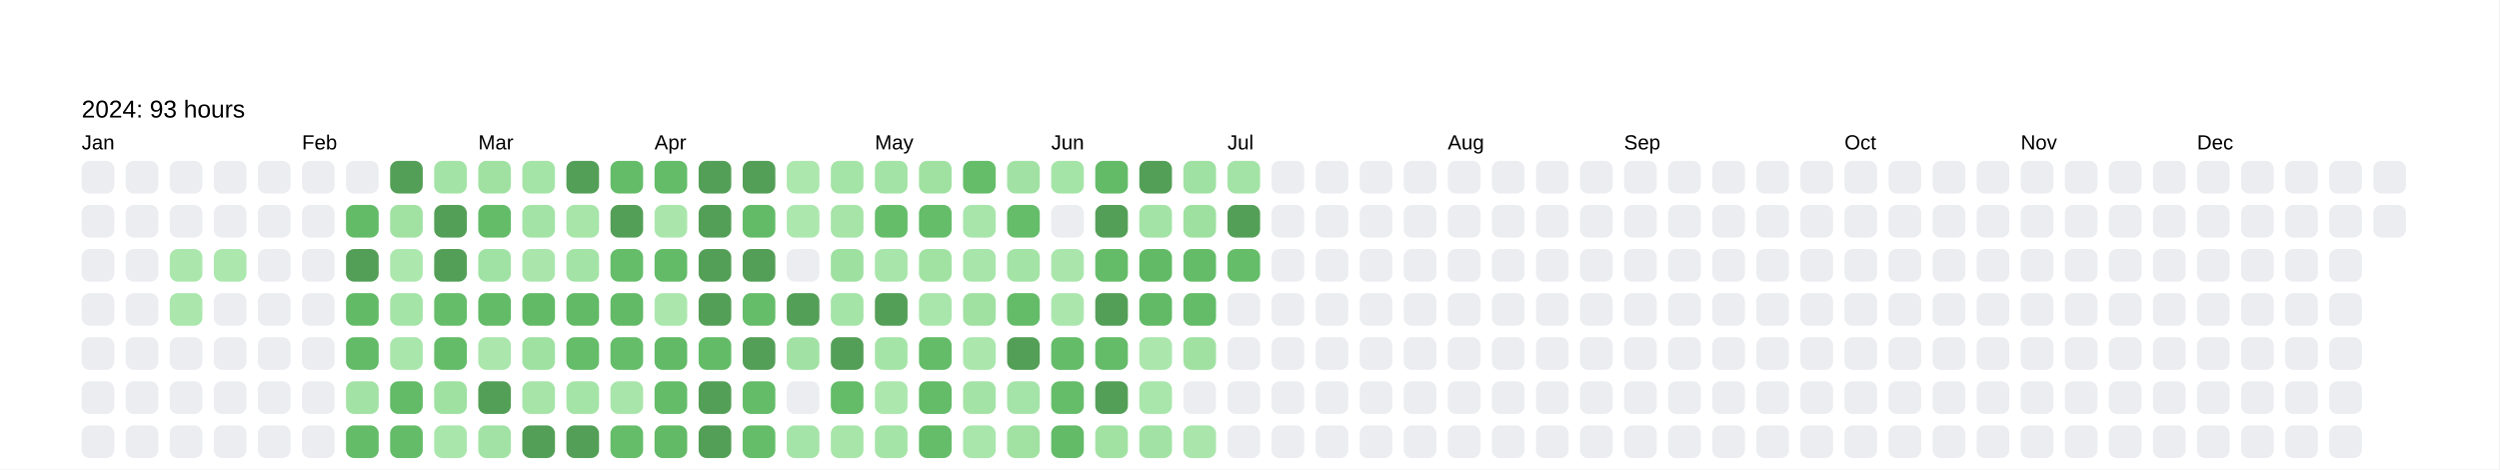
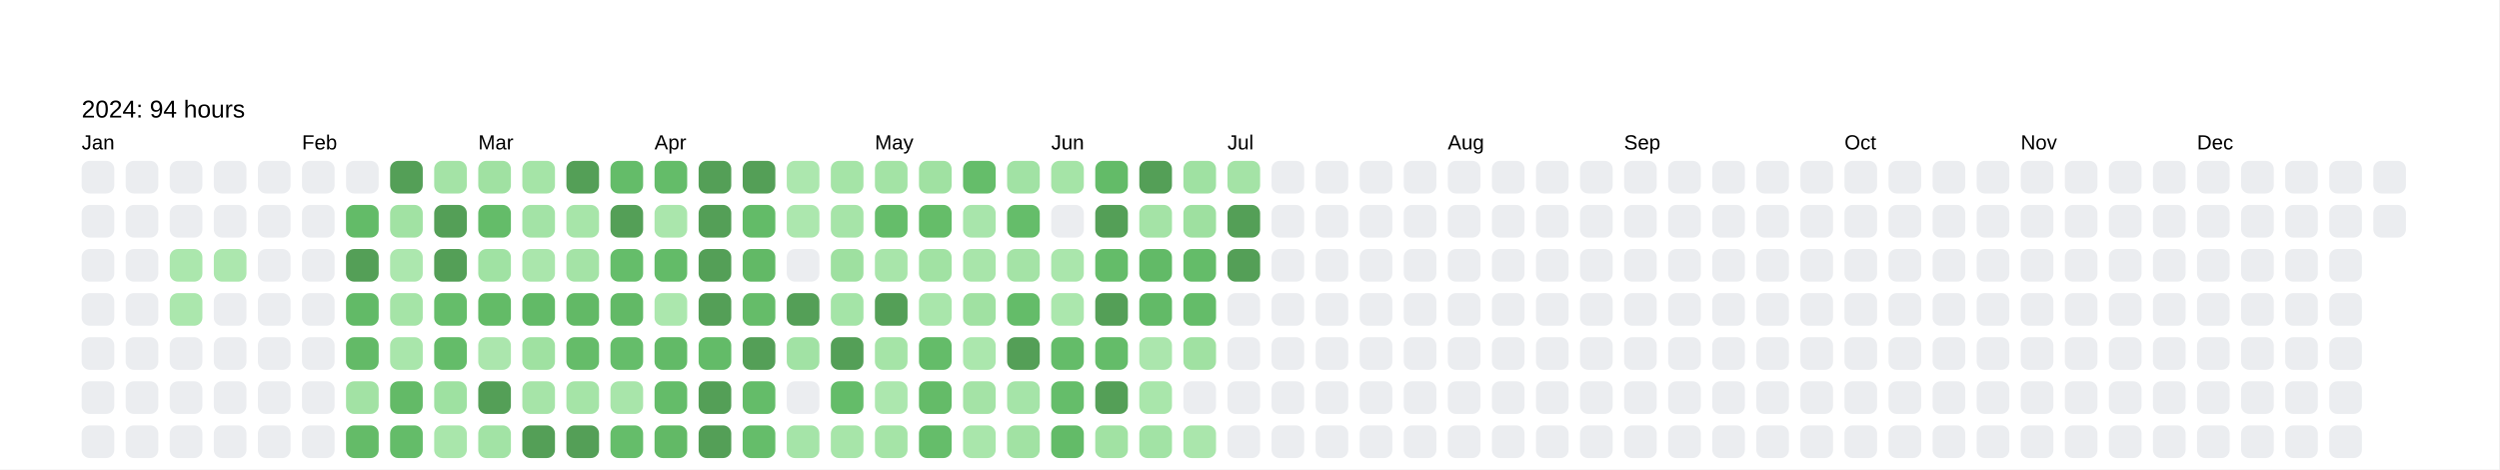
<svg xmlns="http://www.w3.org/2000/svg" baseProfile="full" height="57.5mm" version="1.1" viewBox="0,0,306.2,57.5" width="306.2mm">
  <defs />
  <rect fill="#FFFFFF" height="57.5" width="306.2" x="0" y="0" />
  <text fill="#000000" style="font-size:6px; font-family:Arial; font-weight:bold;" x="10" y="10" />
-   <text fill="#000000" style="font-size:3px; font-family:Arial;" x="10" y="14.4">2024: 93 hours</text>
+   <text fill="#000000" style="font-size:3px; font-family:Arial;" x="10" y="14.4">2024: 94 hours</text>
  <text fill="#000000" style="font-size:2.5px; font-family:Arial" x="10" y="18.3">Jan</text>
  <rect fill="#EBEDF0" height="4" rx="1" ry="1" width="4" x="10" y="19.7" />
  <rect fill="#EBEDF0" height="4" rx="1" ry="1" width="4" x="10" y="25.1" />
  <rect fill="#EBEDF0" height="4" rx="1" ry="1" width="4" x="10" y="30.5" />
  <rect fill="#EBEDF0" height="4" rx="1" ry="1" width="4" x="10" y="35.9" />
  <rect fill="#EBEDF0" height="4" rx="1" ry="1" width="4" x="10" y="41.3" />
  <rect fill="#EBEDF0" height="4" rx="1" ry="1" width="4" x="10" y="46.7" />
  <rect fill="#EBEDF0" height="4" rx="1" ry="1" width="4" x="10" y="52.1" />
  <rect fill="#EBEDF0" height="4" rx="1" ry="1" width="4" x="15.4" y="19.7" />
  <rect fill="#EBEDF0" height="4" rx="1" ry="1" width="4" x="15.4" y="25.1" />
  <rect fill="#EBEDF0" height="4" rx="1" ry="1" width="4" x="15.4" y="30.5" />
  <rect fill="#EBEDF0" height="4" rx="1" ry="1" width="4" x="15.4" y="35.9" />
  <rect fill="#EBEDF0" height="4" rx="1" ry="1" width="4" x="15.4" y="41.3" />
  <rect fill="#EBEDF0" height="4" rx="1" ry="1" width="4" x="15.4" y="46.7" />
  <rect fill="#EBEDF0" height="4" rx="1" ry="1" width="4" x="15.4" y="52.1" />
  <rect fill="#EBEDF0" height="4" rx="1" ry="1" width="4" x="20.8" y="19.7" />
  <rect fill="#EBEDF0" height="4" rx="1" ry="1" width="4" x="20.8" y="25.1" />
  <rect fill="#abe7ad" height="4" rx="1" ry="1" width="4" x="20.8" y="30.5" />
  <rect fill="#abe7ad" height="4" rx="1" ry="1" width="4" x="20.8" y="35.9" />
  <rect fill="#EBEDF0" height="4" rx="1" ry="1" width="4" x="20.8" y="41.3" />
  <rect fill="#EBEDF0" height="4" rx="1" ry="1" width="4" x="20.8" y="46.7" />
  <rect fill="#EBEDF0" height="4" rx="1" ry="1" width="4" x="20.8" y="52.1" />
  <rect fill="#EBEDF0" height="4" rx="1" ry="1" width="4" x="26.2" y="19.7" />
  <rect fill="#EBEDF0" height="4" rx="1" ry="1" width="4" x="26.2" y="25.1" />
  <rect fill="#ace7ae" height="4" rx="1" ry="1" width="4" x="26.2" y="30.5" />
  <rect fill="#EBEDF0" height="4" rx="1" ry="1" width="4" x="26.2" y="35.9" />
  <rect fill="#EBEDF0" height="4" rx="1" ry="1" width="4" x="26.2" y="41.3" />
  <rect fill="#EBEDF0" height="4" rx="1" ry="1" width="4" x="26.2" y="46.7" />
  <rect fill="#EBEDF0" height="4" rx="1" ry="1" width="4" x="26.2" y="52.1" />
  <rect fill="#EBEDF0" height="4" rx="1" ry="1" width="4" x="31.6" y="19.7" />
  <rect fill="#EBEDF0" height="4" rx="1" ry="1" width="4" x="31.6" y="25.1" />
  <rect fill="#EBEDF0" height="4" rx="1" ry="1" width="4" x="31.6" y="30.5" />
  <rect fill="#EBEDF0" height="4" rx="1" ry="1" width="4" x="31.6" y="35.9" />
  <rect fill="#EBEDF0" height="4" rx="1" ry="1" width="4" x="31.6" y="41.3" />
  <rect fill="#EBEDF0" height="4" rx="1" ry="1" width="4" x="31.6" y="46.7" />
  <rect fill="#EBEDF0" height="4" rx="1" ry="1" width="4" x="31.6" y="52.1" />
  <text fill="#000000" style="font-size:2.5px; font-family:Arial" x="37.0" y="18.3">Feb</text>
  <rect fill="#EBEDF0" height="4" rx="1" ry="1" width="4" x="37.0" y="19.7" />
  <rect fill="#EBEDF0" height="4" rx="1" ry="1" width="4" x="37.0" y="25.1" />
  <rect fill="#EBEDF0" height="4" rx="1" ry="1" width="4" x="37.0" y="30.5" />
  <rect fill="#EBEDF0" height="4" rx="1" ry="1" width="4" x="37.0" y="35.9" />
  <rect fill="#EBEDF0" height="4" rx="1" ry="1" width="4" x="37.0" y="41.3" />
  <rect fill="#EBEDF0" height="4" rx="1" ry="1" width="4" x="37.0" y="46.7" />
  <rect fill="#EBEDF0" height="4" rx="1" ry="1" width="4" x="37.0" y="52.1" />
  <rect fill="#EBEDF0" height="4" rx="1" ry="1" width="4" x="42.4" y="19.7" />
  <rect fill="#63bb68" height="4" rx="1" ry="1" width="4" x="42.4" y="25.1" />
  <rect fill="#549F57" height="4" rx="1" ry="1" width="4" x="42.4" y="30.5" />
  <rect fill="#62ba67" height="4" rx="1" ry="1" width="4" x="42.4" y="35.9" />
  <rect fill="#63ba67" height="4" rx="1" ry="1" width="4" x="42.4" y="41.3" />
  <rect fill="#a2e2a4" height="4" rx="1" ry="1" width="4" x="42.4" y="46.7" />
  <rect fill="#64bb68" height="4" rx="1" ry="1" width="4" x="42.4" y="52.1" />
  <rect fill="#549F57" height="4" rx="1" ry="1" width="4" x="47.8" y="19.7" />
  <rect fill="#a1e2a3" height="4" rx="1" ry="1" width="4" x="47.8" y="25.1" />
  <rect fill="#ace7ae" height="4" rx="1" ry="1" width="4" x="47.8" y="30.5" />
  <rect fill="#a5e4a7" height="4" rx="1" ry="1" width="4" x="47.8" y="35.9" />
  <rect fill="#a9e6ab" height="4" rx="1" ry="1" width="4" x="47.8" y="41.3" />
  <rect fill="#63ba67" height="4" rx="1" ry="1" width="4" x="47.8" y="46.7" />
  <rect fill="#64bc69" height="4" rx="1" ry="1" width="4" x="47.8" y="52.1" />
  <rect fill="#a4e3a6" height="4" rx="1" ry="1" width="4" x="53.2" y="19.7" />
  <rect fill="#549F57" height="4" rx="1" ry="1" width="4" x="53.2" y="25.1" />
  <rect fill="#549F57" height="4" rx="1" ry="1" width="4" x="53.2" y="30.5" />
  <rect fill="#65bd6a" height="4" rx="1" ry="1" width="4" x="53.2" y="35.9" />
  <rect fill="#64bc69" height="4" rx="1" ry="1" width="4" x="53.2" y="41.3" />
  <rect fill="#9ee1a1" height="4" rx="1" ry="1" width="4" x="53.2" y="46.7" />
  <rect fill="#a9e6ab" height="4" rx="1" ry="1" width="4" x="53.2" y="52.1" />
  <text fill="#000000" style="font-size:2.5px; font-family:Arial" x="58.6" y="18.3">Mar</text>
  <rect fill="#a0e1a2" height="4" rx="1" ry="1" width="4" x="58.6" y="19.7" />
  <rect fill="#64bc69" height="4" rx="1" ry="1" width="4" x="58.6" y="25.1" />
  <rect fill="#a0e2a3" height="4" rx="1" ry="1" width="4" x="58.6" y="30.5" />
  <rect fill="#63bb67" height="4" rx="1" ry="1" width="4" x="58.6" y="35.9" />
  <rect fill="#abe6ad" height="4" rx="1" ry="1" width="4" x="58.6" y="41.3" />
  <rect fill="#549F57" height="4" rx="1" ry="1" width="4" x="58.6" y="46.7" />
  <rect fill="#a2e3a5" height="4" rx="1" ry="1" width="4" x="58.6" y="52.1" />
  <rect fill="#a5e4a7" height="4" rx="1" ry="1" width="4" x="64" y="19.7" />
  <rect fill="#a3e3a6" height="4" rx="1" ry="1" width="4" x="64" y="25.1" />
  <rect fill="#aae6ac" height="4" rx="1" ry="1" width="4" x="64" y="30.5" />
  <rect fill="#62ba67" height="4" rx="1" ry="1" width="4" x="64" y="35.9" />
  <rect fill="#9fe1a1" height="4" rx="1" ry="1" width="4" x="64" y="41.3" />
  <rect fill="#a6e4a8" height="4" rx="1" ry="1" width="4" x="64" y="46.7" />
  <rect fill="#549F57" height="4" rx="1" ry="1" width="4" x="64" y="52.1" />
  <rect fill="#549F57" height="4" rx="1" ry="1" width="4" x="69.4" y="19.7" />
  <rect fill="#a7e5a9" height="4" rx="1" ry="1" width="4" x="69.4" y="25.1" />
  <rect fill="#a4e3a6" height="4" rx="1" ry="1" width="4" x="69.4" y="30.5" />
  <rect fill="#62b966" height="4" rx="1" ry="1" width="4" x="69.4" y="35.9" />
  <rect fill="#65bc69" height="4" rx="1" ry="1" width="4" x="69.4" y="41.3" />
  <rect fill="#a5e4a7" height="4" rx="1" ry="1" width="4" x="69.4" y="46.7" />
  <rect fill="#549F57" height="4" rx="1" ry="1" width="4" x="69.4" y="52.1" />
  <rect fill="#64bc69" height="4" rx="1" ry="1" width="4" x="74.8" y="19.7" />
  <rect fill="#549F57" height="4" rx="1" ry="1" width="4" x="74.8" y="25.1" />
  <rect fill="#65bd6a" height="4" rx="1" ry="1" width="4" x="74.8" y="30.5" />
  <rect fill="#62b966" height="4" rx="1" ry="1" width="4" x="74.8" y="35.9" />
  <rect fill="#65bd6a" height="4" rx="1" ry="1" width="4" x="74.8" y="41.3" />
  <rect fill="#a8e5aa" height="4" rx="1" ry="1" width="4" x="74.8" y="46.7" />
  <rect fill="#65bd6a" height="4" rx="1" ry="1" width="4" x="74.8" y="52.1" />
  <text fill="#000000" style="font-size:2.5px; font-family:Arial" x="80.2" y="18.3">Apr</text>
  <rect fill="#64bc69" height="4" rx="1" ry="1" width="4" x="80.2" y="19.7" />
  <rect fill="#aae6ac" height="4" rx="1" ry="1" width="4" x="80.2" y="25.1" />
  <rect fill="#63bb68" height="4" rx="1" ry="1" width="4" x="80.2" y="30.5" />
  <rect fill="#abe7ad" height="4" rx="1" ry="1" width="4" x="80.2" y="35.9" />
  <rect fill="#62ba67" height="4" rx="1" ry="1" width="4" x="80.2" y="41.3" />
  <rect fill="#64bc69" height="4" rx="1" ry="1" width="4" x="80.2" y="46.7" />
  <rect fill="#62b966" height="4" rx="1" ry="1" width="4" x="80.2" y="52.1" />
  <rect fill="#549F57" height="4" rx="1" ry="1" width="4" x="85.6" y="19.7" />
  <rect fill="#549F57" height="4" rx="1" ry="1" width="4" x="85.6" y="25.1" />
  <rect fill="#549F57" height="4" rx="1" ry="1" width="4" x="85.6" y="30.5" />
  <rect fill="#549F57" height="4" rx="1" ry="1" width="4" x="85.6" y="35.9" />
  <rect fill="#63bb68" height="4" rx="1" ry="1" width="4" x="85.6" y="41.3" />
  <rect fill="#549F57" height="4" rx="1" ry="1" width="4" x="85.6" y="46.7" />
  <rect fill="#549F57" height="4" rx="1" ry="1" width="4" x="85.6" y="52.1" />
  <rect fill="#549F57" height="4" rx="1" ry="1" width="4" x="91" y="19.7" />
  <rect fill="#63bb68" height="4" rx="1" ry="1" width="4" x="91" y="25.1" />
-   <rect fill="#549F57" height="4" rx="1" ry="1" width="4" x="91" y="30.5" />
+   <rect fill="#62b966" height="4" rx="1" ry="1" width="4" x="91" y="30.5" />
  <rect fill="#65bc69" height="4" rx="1" ry="1" width="4" x="91" y="35.9" />
  <rect fill="#549F57" height="4" rx="1" ry="1" width="4" x="91" y="41.3" />
  <rect fill="#64bc69" height="4" rx="1" ry="1" width="4" x="91" y="46.7" />
  <rect fill="#65bd6a" height="4" rx="1" ry="1" width="4" x="91" y="52.1" />
  <rect fill="#ace7ae" height="4" rx="1" ry="1" width="4" x="96.4" y="19.7" />
  <rect fill="#ace7ae" height="4" rx="1" ry="1" width="4" x="96.4" y="25.1" />
  <rect fill="#EBEDF0" height="4" rx="1" ry="1" width="4" x="96.4" y="30.5" />
  <rect fill="#549F57" height="4" rx="1" ry="1" width="4" x="96.4" y="35.9" />
  <rect fill="#a1e2a4" height="4" rx="1" ry="1" width="4" x="96.4" y="41.3" />
  <rect fill="#EBEDF0" height="4" rx="1" ry="1" width="4" x="96.4" y="46.7" />
  <rect fill="#a5e4a8" height="4" rx="1" ry="1" width="4" x="96.4" y="52.1" />
  <rect fill="#a5e4a7" height="4" rx="1" ry="1" width="4" x="101.8" y="19.7" />
  <rect fill="#a6e4a8" height="4" rx="1" ry="1" width="4" x="101.8" y="25.1" />
  <rect fill="#9ee0a0" height="4" rx="1" ry="1" width="4" x="101.8" y="30.5" />
  <rect fill="#a4e4a7" height="4" rx="1" ry="1" width="4" x="101.8" y="35.9" />
  <rect fill="#549F57" height="4" rx="1" ry="1" width="4" x="101.8" y="41.3" />
  <rect fill="#64bc69" height="4" rx="1" ry="1" width="4" x="101.8" y="46.7" />
  <rect fill="#a7e5a9" height="4" rx="1" ry="1" width="4" x="101.8" y="52.1" />
  <text fill="#000000" style="font-size:2.5px; font-family:Arial" x="107.2" y="18.3">May</text>
  <rect fill="#a3e3a5" height="4" rx="1" ry="1" width="4" x="107.2" y="19.7" />
  <rect fill="#65bd6a" height="4" rx="1" ry="1" width="4" x="107.2" y="25.1" />
  <rect fill="#a8e5aa" height="4" rx="1" ry="1" width="4" x="107.2" y="30.5" />
  <rect fill="#549F57" height="4" rx="1" ry="1" width="4" x="107.2" y="35.9" />
  <rect fill="#a5e4a7" height="4" rx="1" ry="1" width="4" x="107.2" y="41.3" />
  <rect fill="#ace7ae" height="4" rx="1" ry="1" width="4" x="107.2" y="46.7" />
  <rect fill="#a5e4a7" height="4" rx="1" ry="1" width="4" x="107.2" y="52.1" />
  <rect fill="#a0e1a2" height="4" rx="1" ry="1" width="4" x="112.6" y="19.7" />
  <rect fill="#65bd69" height="4" rx="1" ry="1" width="4" x="112.6" y="25.1" />
  <rect fill="#a1e2a3" height="4" rx="1" ry="1" width="4" x="112.6" y="30.5" />
  <rect fill="#a9e6ab" height="4" rx="1" ry="1" width="4" x="112.6" y="35.9" />
  <rect fill="#64bc69" height="4" rx="1" ry="1" width="4" x="112.6" y="41.3" />
  <rect fill="#64bb68" height="4" rx="1" ry="1" width="4" x="112.6" y="46.7" />
  <rect fill="#65bd6a" height="4" rx="1" ry="1" width="4" x="112.6" y="52.1" />
  <rect fill="#65bd6a" height="4" rx="1" ry="1" width="4" x="118" y="19.7" />
  <rect fill="#a8e5ab" height="4" rx="1" ry="1" width="4" x="118" y="25.1" />
  <rect fill="#a8e5aa" height="4" rx="1" ry="1" width="4" x="118" y="30.5" />
  <rect fill="#a0e1a2" height="4" rx="1" ry="1" width="4" x="118" y="35.9" />
  <rect fill="#abe7ad" height="4" rx="1" ry="1" width="4" x="118" y="41.3" />
  <rect fill="#a4e3a6" height="4" rx="1" ry="1" width="4" x="118" y="46.7" />
  <rect fill="#a9e6ab" height="4" rx="1" ry="1" width="4" x="118" y="52.1" />
  <rect fill="#a1e2a4" height="4" rx="1" ry="1" width="4" x="123.4" y="19.7" />
  <rect fill="#65bd6a" height="4" rx="1" ry="1" width="4" x="123.4" y="25.1" />
  <rect fill="#a4e3a6" height="4" rx="1" ry="1" width="4" x="123.4" y="30.5" />
  <rect fill="#64bc69" height="4" rx="1" ry="1" width="4" x="123.4" y="35.9" />
  <rect fill="#549F57" height="4" rx="1" ry="1" width="4" x="123.4" y="41.3" />
  <rect fill="#a5e4a8" height="4" rx="1" ry="1" width="4" x="123.4" y="46.7" />
  <rect fill="#a1e2a3" height="4" rx="1" ry="1" width="4" x="123.4" y="52.1" />
  <text fill="#000000" style="font-size:2.5px; font-family:Arial" x="128.8" y="18.3">Jun</text>
  <rect fill="#a5e4a7" height="4" rx="1" ry="1" width="4" x="128.8" y="19.7" />
  <rect fill="#EBEDF0" height="4" rx="1" ry="1" width="4" x="128.8" y="25.1" />
  <rect fill="#aae6ac" height="4" rx="1" ry="1" width="4" x="128.8" y="30.5" />
  <rect fill="#abe7ad" height="4" rx="1" ry="1" width="4" x="128.8" y="35.9" />
  <rect fill="#64bc69" height="4" rx="1" ry="1" width="4" x="128.8" y="41.3" />
  <rect fill="#65bd6a" height="4" rx="1" ry="1" width="4" x="128.8" y="46.7" />
  <rect fill="#63bb68" height="4" rx="1" ry="1" width="4" x="128.8" y="52.1" />
  <rect fill="#63bb68" height="4" rx="1" ry="1" width="4" x="134.2" y="19.7" />
  <rect fill="#549F57" height="4" rx="1" ry="1" width="4" x="134.2" y="25.1" />
  <rect fill="#64bc69" height="4" rx="1" ry="1" width="4" x="134.2" y="30.5" />
  <rect fill="#549F57" height="4" rx="1" ry="1" width="4" x="134.2" y="35.9" />
  <rect fill="#64bc69" height="4" rx="1" ry="1" width="4" x="134.2" y="41.3" />
  <rect fill="#549F57" height="4" rx="1" ry="1" width="4" x="134.2" y="46.7" />
  <rect fill="#a1e2a3" height="4" rx="1" ry="1" width="4" x="134.2" y="52.1" />
  <rect fill="#549F57" height="4" rx="1" ry="1" width="4" x="139.6" y="19.7" />
  <rect fill="#a4e3a6" height="4" rx="1" ry="1" width="4" x="139.6" y="25.1" />
  <rect fill="#62ba67" height="4" rx="1" ry="1" width="4" x="139.6" y="30.5" />
  <rect fill="#62ba67" height="4" rx="1" ry="1" width="4" x="139.6" y="35.9" />
  <rect fill="#abe6ad" height="4" rx="1" ry="1" width="4" x="139.6" y="41.3" />
  <rect fill="#a9e6ab" height="4" rx="1" ry="1" width="4" x="139.6" y="46.7" />
  <rect fill="#a2e3a5" height="4" rx="1" ry="1" width="4" x="139.6" y="52.1" />
  <rect fill="#9fe1a2" height="4" rx="1" ry="1" width="4" x="145" y="19.7" />
  <rect fill="#9ee0a0" height="4" rx="1" ry="1" width="4" x="145" y="25.1" />
  <rect fill="#64bc69" height="4" rx="1" ry="1" width="4" x="145" y="30.5" />
  <rect fill="#64bc69" height="4" rx="1" ry="1" width="4" x="145" y="35.9" />
  <rect fill="#a0e1a2" height="4" rx="1" ry="1" width="4" x="145" y="41.3" />
  <rect fill="#EBEDF0" height="4" rx="1" ry="1" width="4" x="145" y="46.7" />
  <rect fill="#aae6ac" height="4" rx="1" ry="1" width="4" x="145" y="52.1" />
  <text fill="#000000" style="font-size:2.5px; font-family:Arial" x="150.4" y="18.3">Jul</text>
  <rect fill="#a4e3a6" height="4" rx="1" ry="1" width="4" x="150.4" y="19.7" />
  <rect fill="#549F57" height="4" rx="1" ry="1" width="4" x="150.4" y="25.1" />
-   <rect fill="#65bd6a" height="4" rx="1" ry="1" width="4" x="150.4" y="30.5" />
+   <rect fill="#549F57" height="4" rx="1" ry="1" width="4" x="150.4" y="30.5" />
  <rect fill="#EBEDF0" height="4" rx="1" ry="1" width="4" x="150.4" y="35.9" />
  <rect fill="#EBEDF0" height="4" rx="1" ry="1" width="4" x="150.4" y="41.3" />
  <rect fill="#EBEDF0" height="4" rx="1" ry="1" width="4" x="150.4" y="46.7" />
  <rect fill="#EBEDF0" height="4" rx="1" ry="1" width="4" x="150.4" y="52.1" />
  <rect fill="#EBEDF0" height="4" rx="1" ry="1" width="4" x="155.8" y="19.7" />
  <rect fill="#EBEDF0" height="4" rx="1" ry="1" width="4" x="155.8" y="25.1" />
  <rect fill="#EBEDF0" height="4" rx="1" ry="1" width="4" x="155.8" y="30.5" />
  <rect fill="#EBEDF0" height="4" rx="1" ry="1" width="4" x="155.8" y="35.9" />
  <rect fill="#EBEDF0" height="4" rx="1" ry="1" width="4" x="155.8" y="41.3" />
  <rect fill="#EBEDF0" height="4" rx="1" ry="1" width="4" x="155.8" y="46.7" />
  <rect fill="#EBEDF0" height="4" rx="1" ry="1" width="4" x="155.8" y="52.1" />
  <rect fill="#EBEDF0" height="4" rx="1" ry="1" width="4" x="161.2" y="19.7" />
  <rect fill="#EBEDF0" height="4" rx="1" ry="1" width="4" x="161.2" y="25.1" />
  <rect fill="#EBEDF0" height="4" rx="1" ry="1" width="4" x="161.2" y="30.5" />
  <rect fill="#EBEDF0" height="4" rx="1" ry="1" width="4" x="161.2" y="35.9" />
  <rect fill="#EBEDF0" height="4" rx="1" ry="1" width="4" x="161.2" y="41.3" />
  <rect fill="#EBEDF0" height="4" rx="1" ry="1" width="4" x="161.2" y="46.7" />
  <rect fill="#EBEDF0" height="4" rx="1" ry="1" width="4" x="161.2" y="52.1" />
  <rect fill="#EBEDF0" height="4" rx="1" ry="1" width="4" x="166.6" y="19.7" />
  <rect fill="#EBEDF0" height="4" rx="1" ry="1" width="4" x="166.6" y="25.1" />
  <rect fill="#EBEDF0" height="4" rx="1" ry="1" width="4" x="166.6" y="30.5" />
  <rect fill="#EBEDF0" height="4" rx="1" ry="1" width="4" x="166.6" y="35.9" />
  <rect fill="#EBEDF0" height="4" rx="1" ry="1" width="4" x="166.6" y="41.3" />
  <rect fill="#EBEDF0" height="4" rx="1" ry="1" width="4" x="166.6" y="46.7" />
  <rect fill="#EBEDF0" height="4" rx="1" ry="1" width="4" x="166.6" y="52.1" />
  <rect fill="#EBEDF0" height="4" rx="1" ry="1" width="4" x="172" y="19.7" />
  <rect fill="#EBEDF0" height="4" rx="1" ry="1" width="4" x="172" y="25.1" />
  <rect fill="#EBEDF0" height="4" rx="1" ry="1" width="4" x="172" y="30.5" />
  <rect fill="#EBEDF0" height="4" rx="1" ry="1" width="4" x="172" y="35.9" />
  <rect fill="#EBEDF0" height="4" rx="1" ry="1" width="4" x="172" y="41.3" />
  <rect fill="#EBEDF0" height="4" rx="1" ry="1" width="4" x="172" y="46.7" />
  <rect fill="#EBEDF0" height="4" rx="1" ry="1" width="4" x="172" y="52.1" />
  <text fill="#000000" style="font-size:2.5px; font-family:Arial" x="177.4" y="18.3">Aug</text>
  <rect fill="#EBEDF0" height="4" rx="1" ry="1" width="4" x="177.4" y="19.7" />
  <rect fill="#EBEDF0" height="4" rx="1" ry="1" width="4" x="177.4" y="25.1" />
  <rect fill="#EBEDF0" height="4" rx="1" ry="1" width="4" x="177.4" y="30.5" />
  <rect fill="#EBEDF0" height="4" rx="1" ry="1" width="4" x="177.4" y="35.9" />
  <rect fill="#EBEDF0" height="4" rx="1" ry="1" width="4" x="177.4" y="41.3" />
  <rect fill="#EBEDF0" height="4" rx="1" ry="1" width="4" x="177.4" y="46.7" />
  <rect fill="#EBEDF0" height="4" rx="1" ry="1" width="4" x="177.4" y="52.1" />
  <rect fill="#EBEDF0" height="4" rx="1" ry="1" width="4" x="182.8" y="19.7" />
  <rect fill="#EBEDF0" height="4" rx="1" ry="1" width="4" x="182.8" y="25.1" />
  <rect fill="#EBEDF0" height="4" rx="1" ry="1" width="4" x="182.8" y="30.5" />
  <rect fill="#EBEDF0" height="4" rx="1" ry="1" width="4" x="182.8" y="35.9" />
  <rect fill="#EBEDF0" height="4" rx="1" ry="1" width="4" x="182.8" y="41.3" />
  <rect fill="#EBEDF0" height="4" rx="1" ry="1" width="4" x="182.8" y="46.7" />
  <rect fill="#EBEDF0" height="4" rx="1" ry="1" width="4" x="182.8" y="52.1" />
  <rect fill="#EBEDF0" height="4" rx="1" ry="1" width="4" x="188.2" y="19.7" />
  <rect fill="#EBEDF0" height="4" rx="1" ry="1" width="4" x="188.2" y="25.1" />
  <rect fill="#EBEDF0" height="4" rx="1" ry="1" width="4" x="188.2" y="30.5" />
  <rect fill="#EBEDF0" height="4" rx="1" ry="1" width="4" x="188.2" y="35.9" />
  <rect fill="#EBEDF0" height="4" rx="1" ry="1" width="4" x="188.2" y="41.3" />
  <rect fill="#EBEDF0" height="4" rx="1" ry="1" width="4" x="188.2" y="46.7" />
  <rect fill="#EBEDF0" height="4" rx="1" ry="1" width="4" x="188.2" y="52.1" />
  <rect fill="#EBEDF0" height="4" rx="1" ry="1" width="4" x="193.6" y="19.7" />
  <rect fill="#EBEDF0" height="4" rx="1" ry="1" width="4" x="193.6" y="25.1" />
  <rect fill="#EBEDF0" height="4" rx="1" ry="1" width="4" x="193.6" y="30.5" />
  <rect fill="#EBEDF0" height="4" rx="1" ry="1" width="4" x="193.6" y="35.9" />
  <rect fill="#EBEDF0" height="4" rx="1" ry="1" width="4" x="193.6" y="41.3" />
  <rect fill="#EBEDF0" height="4" rx="1" ry="1" width="4" x="193.6" y="46.7" />
  <rect fill="#EBEDF0" height="4" rx="1" ry="1" width="4" x="193.6" y="52.1" />
  <text fill="#000000" style="font-size:2.5px; font-family:Arial" x="199" y="18.3">Sep</text>
  <rect fill="#EBEDF0" height="4" rx="1" ry="1" width="4" x="199" y="19.7" />
  <rect fill="#EBEDF0" height="4" rx="1" ry="1" width="4" x="199" y="25.1" />
  <rect fill="#EBEDF0" height="4" rx="1" ry="1" width="4" x="199" y="30.5" />
  <rect fill="#EBEDF0" height="4" rx="1" ry="1" width="4" x="199" y="35.9" />
  <rect fill="#EBEDF0" height="4" rx="1" ry="1" width="4" x="199" y="41.3" />
  <rect fill="#EBEDF0" height="4" rx="1" ry="1" width="4" x="199" y="46.7" />
  <rect fill="#EBEDF0" height="4" rx="1" ry="1" width="4" x="199" y="52.1" />
  <rect fill="#EBEDF0" height="4" rx="1" ry="1" width="4" x="204.4" y="19.7" />
  <rect fill="#EBEDF0" height="4" rx="1" ry="1" width="4" x="204.4" y="25.1" />
  <rect fill="#EBEDF0" height="4" rx="1" ry="1" width="4" x="204.4" y="30.5" />
  <rect fill="#EBEDF0" height="4" rx="1" ry="1" width="4" x="204.4" y="35.9" />
  <rect fill="#EBEDF0" height="4" rx="1" ry="1" width="4" x="204.4" y="41.3" />
  <rect fill="#EBEDF0" height="4" rx="1" ry="1" width="4" x="204.4" y="46.7" />
  <rect fill="#EBEDF0" height="4" rx="1" ry="1" width="4" x="204.4" y="52.1" />
  <rect fill="#EBEDF0" height="4" rx="1" ry="1" width="4" x="209.8" y="19.7" />
  <rect fill="#EBEDF0" height="4" rx="1" ry="1" width="4" x="209.8" y="25.1" />
  <rect fill="#EBEDF0" height="4" rx="1" ry="1" width="4" x="209.8" y="30.5" />
  <rect fill="#EBEDF0" height="4" rx="1" ry="1" width="4" x="209.8" y="35.9" />
  <rect fill="#EBEDF0" height="4" rx="1" ry="1" width="4" x="209.8" y="41.3" />
  <rect fill="#EBEDF0" height="4" rx="1" ry="1" width="4" x="209.8" y="46.7" />
  <rect fill="#EBEDF0" height="4" rx="1" ry="1" width="4" x="209.8" y="52.1" />
  <rect fill="#EBEDF0" height="4" rx="1" ry="1" width="4" x="215.2" y="19.7" />
  <rect fill="#EBEDF0" height="4" rx="1" ry="1" width="4" x="215.2" y="25.1" />
  <rect fill="#EBEDF0" height="4" rx="1" ry="1" width="4" x="215.2" y="30.5" />
  <rect fill="#EBEDF0" height="4" rx="1" ry="1" width="4" x="215.2" y="35.9" />
  <rect fill="#EBEDF0" height="4" rx="1" ry="1" width="4" x="215.2" y="41.3" />
  <rect fill="#EBEDF0" height="4" rx="1" ry="1" width="4" x="215.2" y="46.7" />
  <rect fill="#EBEDF0" height="4" rx="1" ry="1" width="4" x="215.2" y="52.1" />
  <rect fill="#EBEDF0" height="4" rx="1" ry="1" width="4" x="220.6" y="19.7" />
  <rect fill="#EBEDF0" height="4" rx="1" ry="1" width="4" x="220.6" y="25.1" />
  <rect fill="#EBEDF0" height="4" rx="1" ry="1" width="4" x="220.6" y="30.5" />
  <rect fill="#EBEDF0" height="4" rx="1" ry="1" width="4" x="220.6" y="35.9" />
  <rect fill="#EBEDF0" height="4" rx="1" ry="1" width="4" x="220.6" y="41.3" />
  <rect fill="#EBEDF0" height="4" rx="1" ry="1" width="4" x="220.6" y="46.7" />
  <rect fill="#EBEDF0" height="4" rx="1" ry="1" width="4" x="220.6" y="52.1" />
  <text fill="#000000" style="font-size:2.5px; font-family:Arial" x="226" y="18.3">Oct</text>
  <rect fill="#EBEDF0" height="4" rx="1" ry="1" width="4" x="226" y="19.7" />
  <rect fill="#EBEDF0" height="4" rx="1" ry="1" width="4" x="226" y="25.1" />
  <rect fill="#EBEDF0" height="4" rx="1" ry="1" width="4" x="226" y="30.5" />
  <rect fill="#EBEDF0" height="4" rx="1" ry="1" width="4" x="226" y="35.9" />
  <rect fill="#EBEDF0" height="4" rx="1" ry="1" width="4" x="226" y="41.3" />
  <rect fill="#EBEDF0" height="4" rx="1" ry="1" width="4" x="226" y="46.7" />
  <rect fill="#EBEDF0" height="4" rx="1" ry="1" width="4" x="226" y="52.1" />
  <rect fill="#EBEDF0" height="4" rx="1" ry="1" width="4" x="231.4" y="19.7" />
  <rect fill="#EBEDF0" height="4" rx="1" ry="1" width="4" x="231.4" y="25.1" />
  <rect fill="#EBEDF0" height="4" rx="1" ry="1" width="4" x="231.4" y="30.5" />
  <rect fill="#EBEDF0" height="4" rx="1" ry="1" width="4" x="231.4" y="35.9" />
  <rect fill="#EBEDF0" height="4" rx="1" ry="1" width="4" x="231.4" y="41.3" />
  <rect fill="#EBEDF0" height="4" rx="1" ry="1" width="4" x="231.4" y="46.7" />
  <rect fill="#EBEDF0" height="4" rx="1" ry="1" width="4" x="231.4" y="52.1" />
  <rect fill="#EBEDF0" height="4" rx="1" ry="1" width="4" x="236.8" y="19.7" />
  <rect fill="#EBEDF0" height="4" rx="1" ry="1" width="4" x="236.8" y="25.1" />
  <rect fill="#EBEDF0" height="4" rx="1" ry="1" width="4" x="236.8" y="30.5" />
  <rect fill="#EBEDF0" height="4" rx="1" ry="1" width="4" x="236.8" y="35.9" />
  <rect fill="#EBEDF0" height="4" rx="1" ry="1" width="4" x="236.8" y="41.3" />
  <rect fill="#EBEDF0" height="4" rx="1" ry="1" width="4" x="236.8" y="46.7" />
  <rect fill="#EBEDF0" height="4" rx="1" ry="1" width="4" x="236.8" y="52.1" />
  <rect fill="#EBEDF0" height="4" rx="1" ry="1" width="4" x="242.2" y="19.7" />
  <rect fill="#EBEDF0" height="4" rx="1" ry="1" width="4" x="242.2" y="25.1" />
  <rect fill="#EBEDF0" height="4" rx="1" ry="1" width="4" x="242.2" y="30.5" />
  <rect fill="#EBEDF0" height="4" rx="1" ry="1" width="4" x="242.2" y="35.9" />
  <rect fill="#EBEDF0" height="4" rx="1" ry="1" width="4" x="242.2" y="41.3" />
  <rect fill="#EBEDF0" height="4" rx="1" ry="1" width="4" x="242.2" y="46.7" />
  <rect fill="#EBEDF0" height="4" rx="1" ry="1" width="4" x="242.2" y="52.1" />
  <text fill="#000000" style="font-size:2.5px; font-family:Arial" x="247.6" y="18.3">Nov</text>
  <rect fill="#EBEDF0" height="4" rx="1" ry="1" width="4" x="247.6" y="19.7" />
  <rect fill="#EBEDF0" height="4" rx="1" ry="1" width="4" x="247.6" y="25.1" />
  <rect fill="#EBEDF0" height="4" rx="1" ry="1" width="4" x="247.6" y="30.5" />
  <rect fill="#EBEDF0" height="4" rx="1" ry="1" width="4" x="247.6" y="35.9" />
  <rect fill="#EBEDF0" height="4" rx="1" ry="1" width="4" x="247.6" y="41.3" />
  <rect fill="#EBEDF0" height="4" rx="1" ry="1" width="4" x="247.6" y="46.7" />
  <rect fill="#EBEDF0" height="4" rx="1" ry="1" width="4" x="247.6" y="52.1" />
  <rect fill="#EBEDF0" height="4" rx="1" ry="1" width="4" x="253" y="19.7" />
  <rect fill="#EBEDF0" height="4" rx="1" ry="1" width="4" x="253" y="25.1" />
  <rect fill="#EBEDF0" height="4" rx="1" ry="1" width="4" x="253" y="30.5" />
  <rect fill="#EBEDF0" height="4" rx="1" ry="1" width="4" x="253" y="35.9" />
  <rect fill="#EBEDF0" height="4" rx="1" ry="1" width="4" x="253" y="41.3" />
  <rect fill="#EBEDF0" height="4" rx="1" ry="1" width="4" x="253" y="46.7" />
  <rect fill="#EBEDF0" height="4" rx="1" ry="1" width="4" x="253" y="52.1" />
  <rect fill="#EBEDF0" height="4" rx="1" ry="1" width="4" x="258.4" y="19.7" />
  <rect fill="#EBEDF0" height="4" rx="1" ry="1" width="4" x="258.4" y="25.1" />
  <rect fill="#EBEDF0" height="4" rx="1" ry="1" width="4" x="258.4" y="30.5" />
  <rect fill="#EBEDF0" height="4" rx="1" ry="1" width="4" x="258.4" y="35.9" />
  <rect fill="#EBEDF0" height="4" rx="1" ry="1" width="4" x="258.4" y="41.3" />
  <rect fill="#EBEDF0" height="4" rx="1" ry="1" width="4" x="258.4" y="46.7" />
  <rect fill="#EBEDF0" height="4" rx="1" ry="1" width="4" x="258.4" y="52.1" />
  <rect fill="#EBEDF0" height="4" rx="1" ry="1" width="4" x="263.8" y="19.7" />
  <rect fill="#EBEDF0" height="4" rx="1" ry="1" width="4" x="263.8" y="25.1" />
  <rect fill="#EBEDF0" height="4" rx="1" ry="1" width="4" x="263.8" y="30.5" />
  <rect fill="#EBEDF0" height="4" rx="1" ry="1" width="4" x="263.8" y="35.9" />
  <rect fill="#EBEDF0" height="4" rx="1" ry="1" width="4" x="263.8" y="41.3" />
  <rect fill="#EBEDF0" height="4" rx="1" ry="1" width="4" x="263.8" y="46.7" />
  <rect fill="#EBEDF0" height="4" rx="1" ry="1" width="4" x="263.8" y="52.1" />
  <text fill="#000000" style="font-size:2.5px; font-family:Arial" x="269.2" y="18.3">Dec</text>
  <rect fill="#EBEDF0" height="4" rx="1" ry="1" width="4" x="269.2" y="19.7" />
  <rect fill="#EBEDF0" height="4" rx="1" ry="1" width="4" x="269.2" y="25.1" />
  <rect fill="#EBEDF0" height="4" rx="1" ry="1" width="4" x="269.2" y="30.5" />
  <rect fill="#EBEDF0" height="4" rx="1" ry="1" width="4" x="269.2" y="35.9" />
  <rect fill="#EBEDF0" height="4" rx="1" ry="1" width="4" x="269.2" y="41.3" />
  <rect fill="#EBEDF0" height="4" rx="1" ry="1" width="4" x="269.2" y="46.7" />
  <rect fill="#EBEDF0" height="4" rx="1" ry="1" width="4" x="269.2" y="52.1" />
  <rect fill="#EBEDF0" height="4" rx="1" ry="1" width="4" x="274.6" y="19.7" />
  <rect fill="#EBEDF0" height="4" rx="1" ry="1" width="4" x="274.6" y="25.1" />
  <rect fill="#EBEDF0" height="4" rx="1" ry="1" width="4" x="274.6" y="30.5" />
  <rect fill="#EBEDF0" height="4" rx="1" ry="1" width="4" x="274.6" y="35.9" />
  <rect fill="#EBEDF0" height="4" rx="1" ry="1" width="4" x="274.6" y="41.3" />
  <rect fill="#EBEDF0" height="4" rx="1" ry="1" width="4" x="274.6" y="46.7" />
  <rect fill="#EBEDF0" height="4" rx="1" ry="1" width="4" x="274.6" y="52.1" />
  <rect fill="#EBEDF0" height="4" rx="1" ry="1" width="4" x="280" y="19.7" />
  <rect fill="#EBEDF0" height="4" rx="1" ry="1" width="4" x="280" y="25.1" />
  <rect fill="#EBEDF0" height="4" rx="1" ry="1" width="4" x="280" y="30.5" />
  <rect fill="#EBEDF0" height="4" rx="1" ry="1" width="4" x="280" y="35.9" />
  <rect fill="#EBEDF0" height="4" rx="1" ry="1" width="4" x="280" y="41.3" />
  <rect fill="#EBEDF0" height="4" rx="1" ry="1" width="4" x="280" y="46.7" />
  <rect fill="#EBEDF0" height="4" rx="1" ry="1" width="4" x="280" y="52.1" />
  <rect fill="#EBEDF0" height="4" rx="1" ry="1" width="4" x="285.4" y="19.7" />
  <rect fill="#EBEDF0" height="4" rx="1" ry="1" width="4" x="285.4" y="25.1" />
  <rect fill="#EBEDF0" height="4" rx="1" ry="1" width="4" x="285.4" y="30.5" />
  <rect fill="#EBEDF0" height="4" rx="1" ry="1" width="4" x="285.4" y="35.9" />
  <rect fill="#EBEDF0" height="4" rx="1" ry="1" width="4" x="285.4" y="41.3" />
  <rect fill="#EBEDF0" height="4" rx="1" ry="1" width="4" x="285.4" y="46.7" />
  <rect fill="#EBEDF0" height="4" rx="1" ry="1" width="4" x="285.4" y="52.1" />
  <rect fill="#EBEDF0" height="4" rx="1" ry="1" width="4" x="290.8" y="19.7" />
  <rect fill="#EBEDF0" height="4" rx="1" ry="1" width="4" x="290.8" y="25.1" />
</svg>
